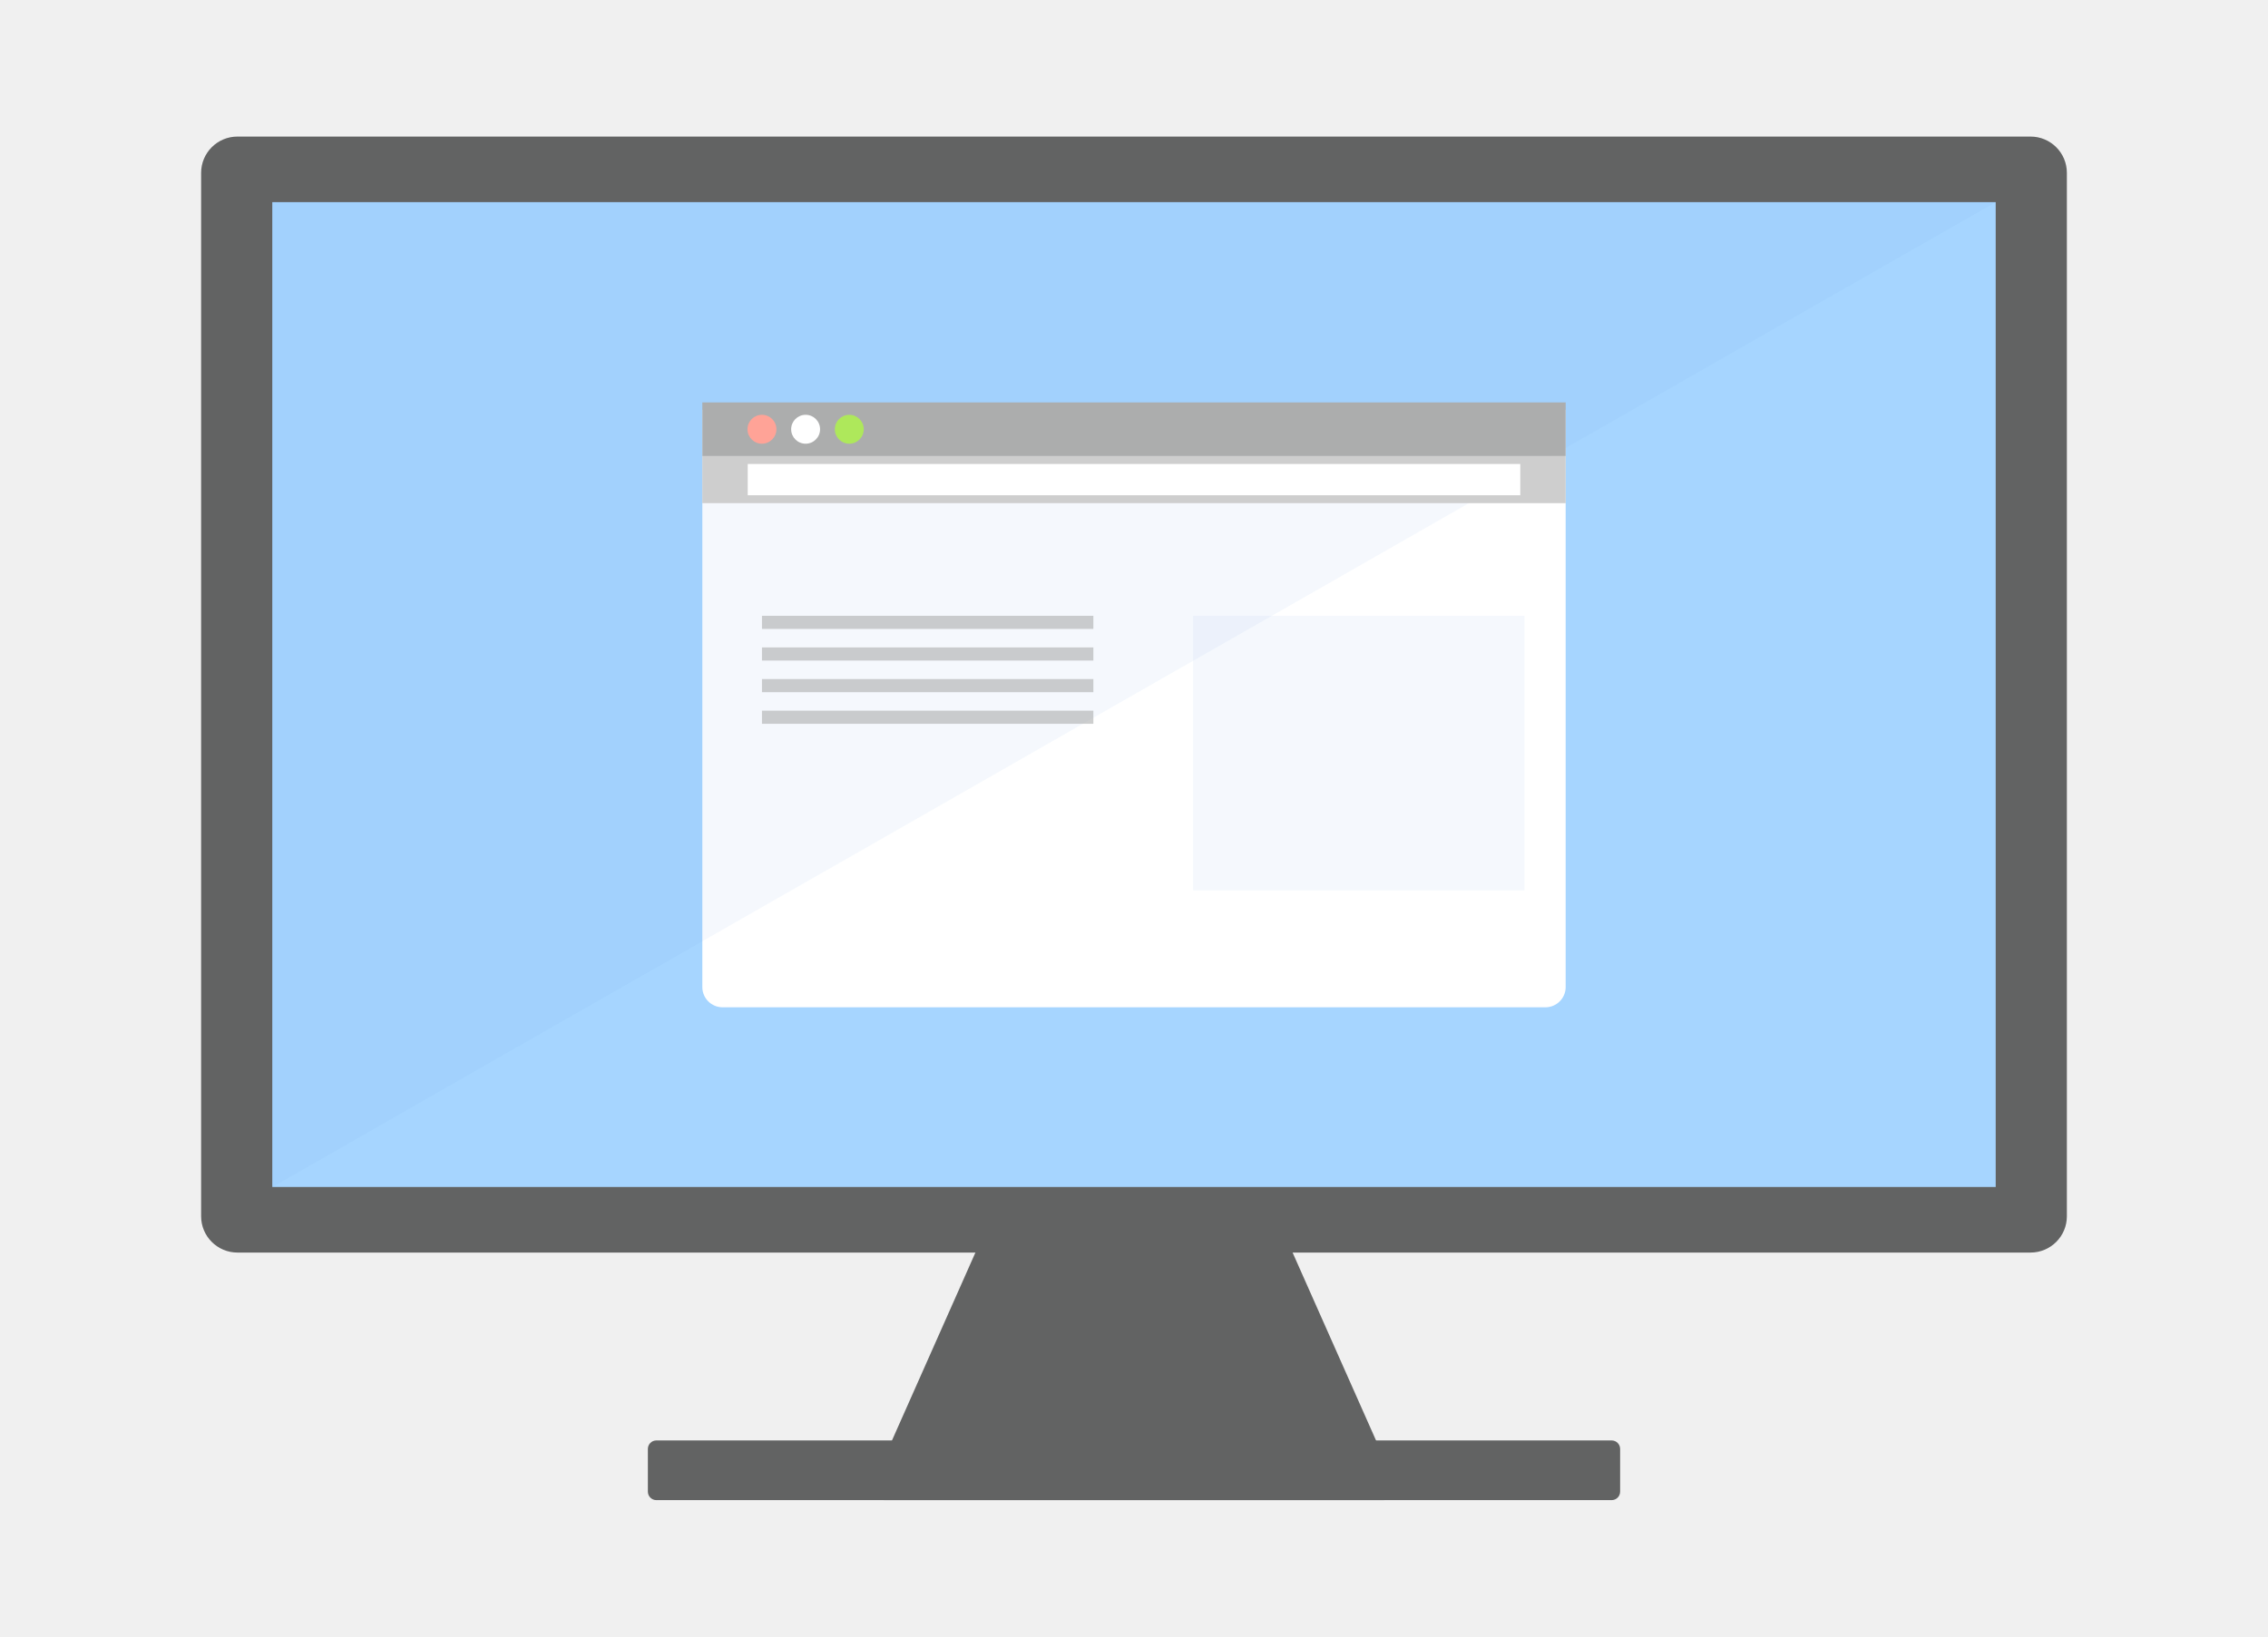
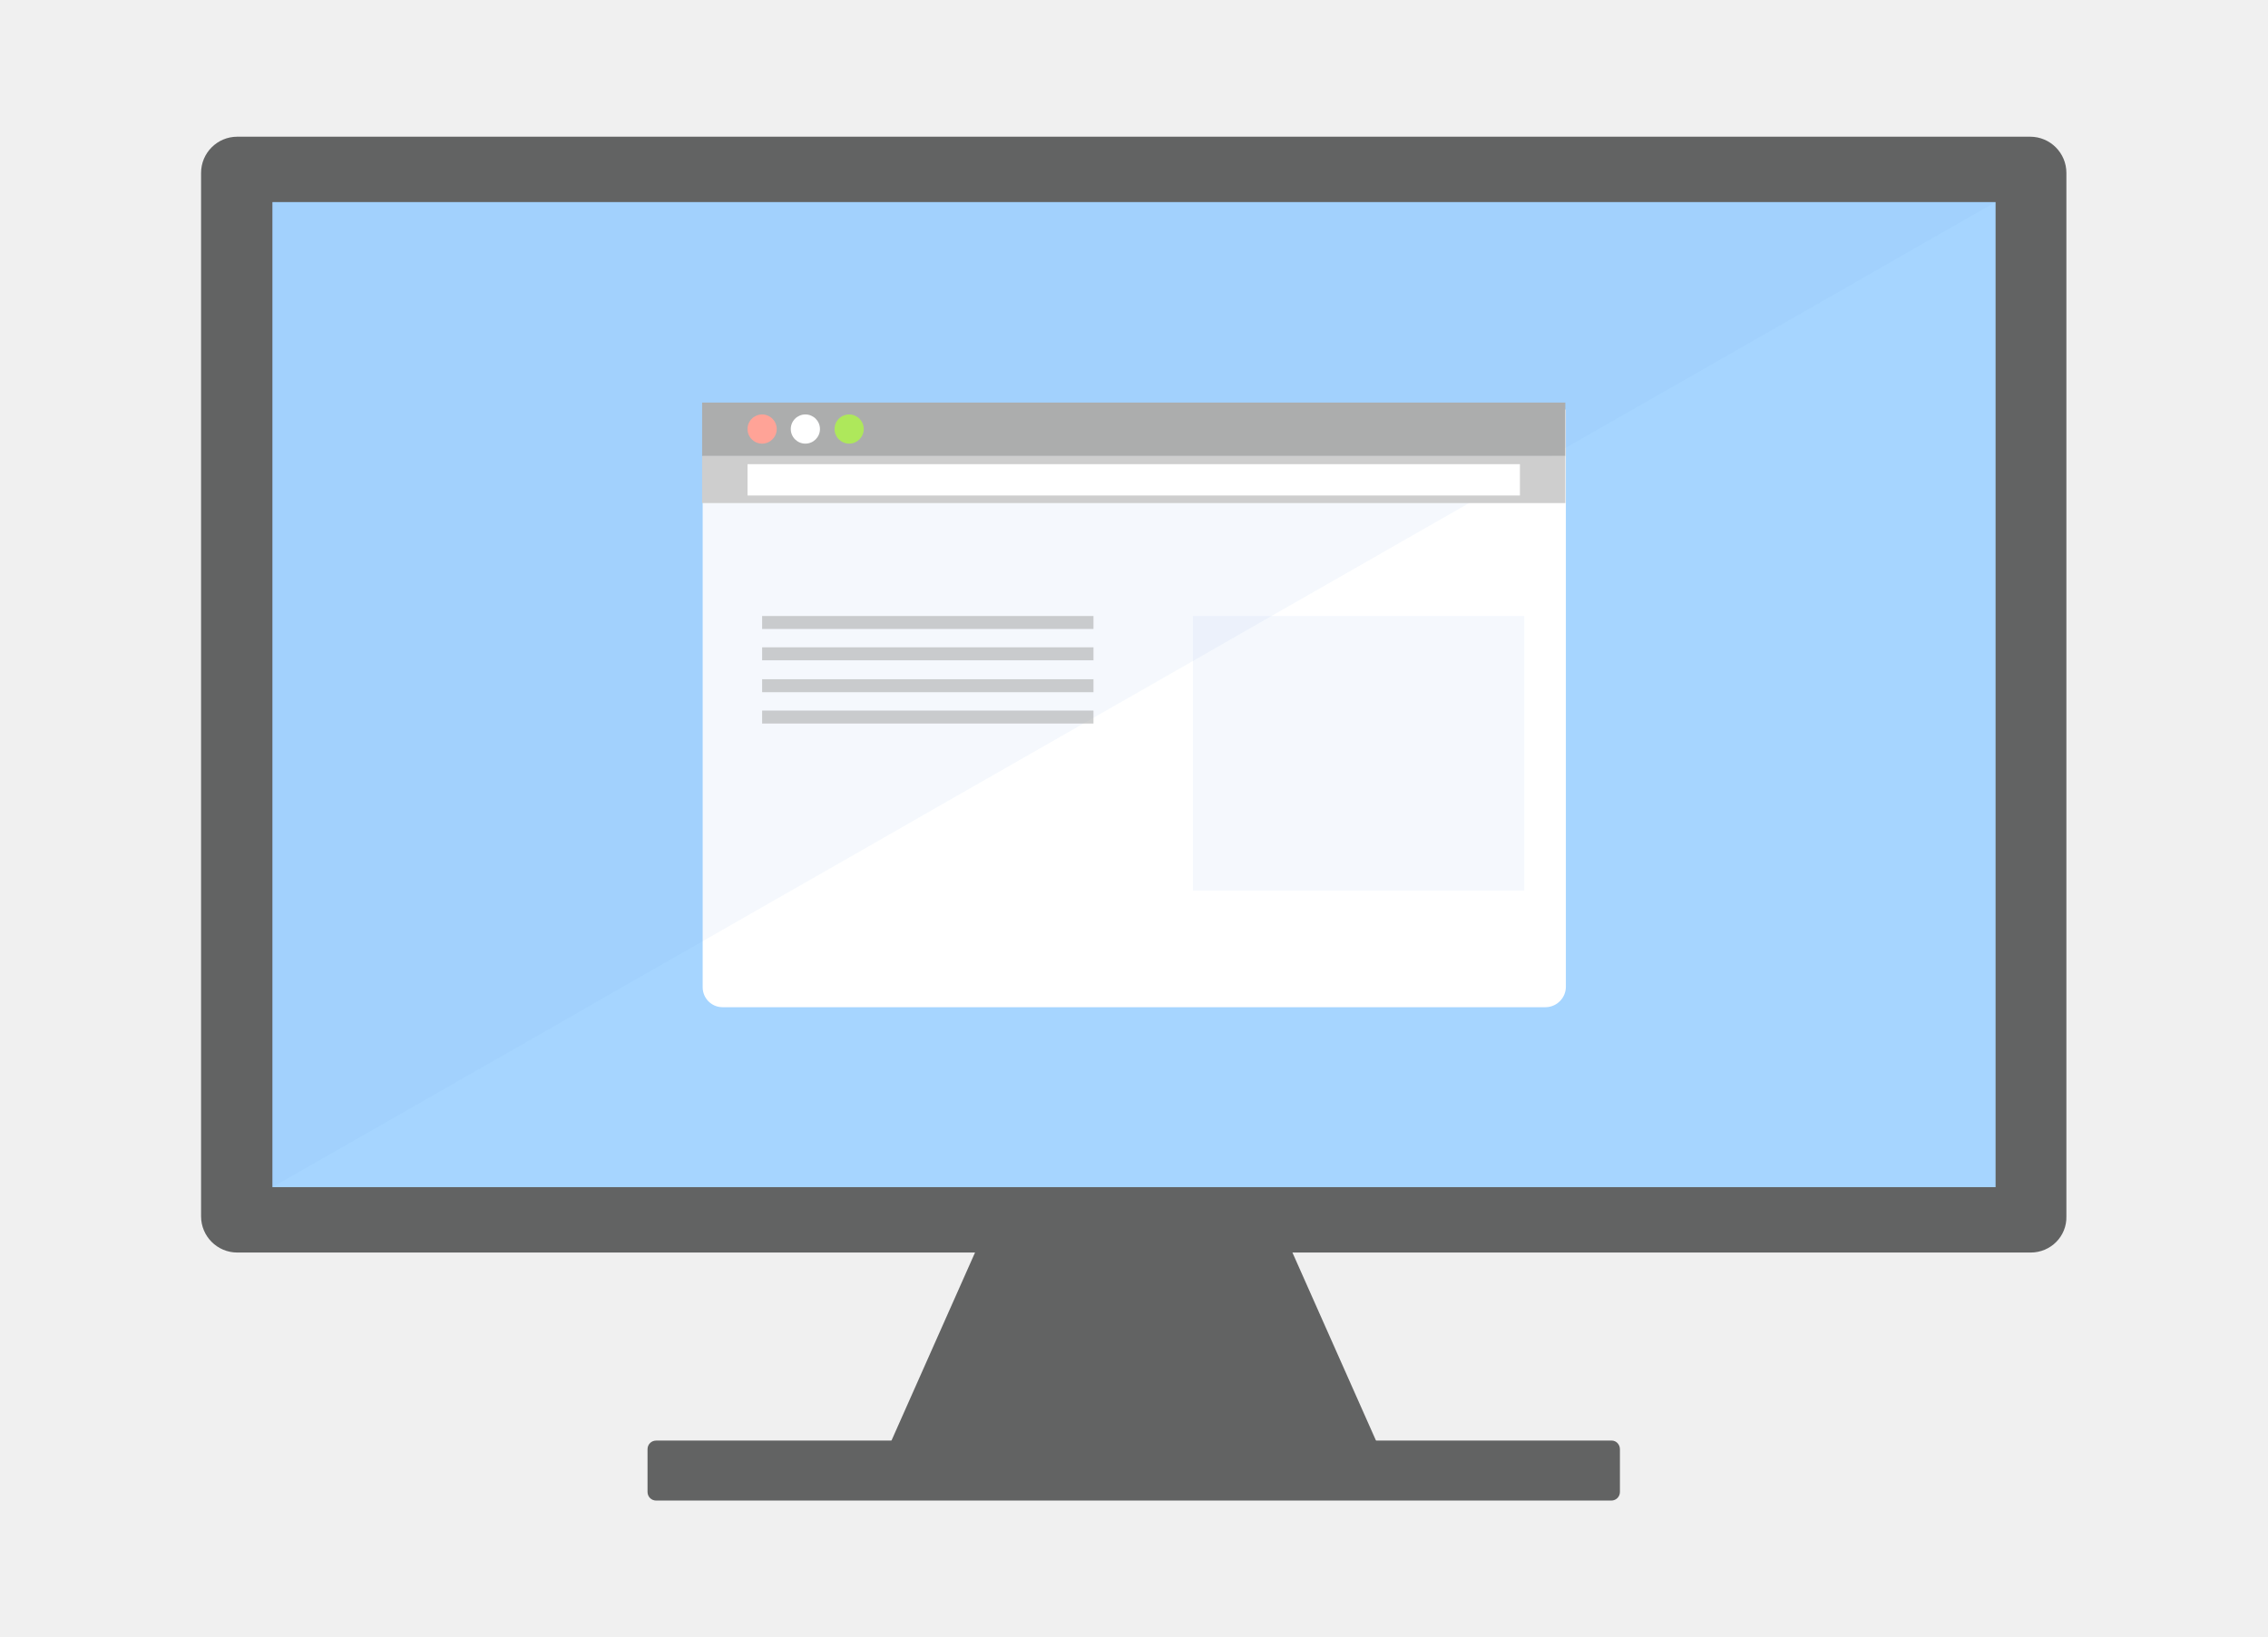
- <svg xmlns="http://www.w3.org/2000/svg" version="1.1" x="0px" y="0px" viewBox="0 0 419.589 302.887" enable-background="new 0 0 419.589 302.887" xml:space="preserve">
-   <g id="Rectangle_1_1_" enable-background="new    ">
+ <svg xmlns="http://www.w3.org/2000/svg" version="1.1" id="Layer_1" x="0px" y="0px" viewBox="0 0 419.6 302.9" style="enable-background:new 0 0 419.6 302.9;" xml:space="preserve">
+   <style type="text/css">
+ 	.st0{enable-background:new    ;}
+ 	.st1{display:none;}
+ 	.st2{display:inline;}
+ 	.st3{fill:#242424;}
+ 	.st4{fill:#626363;}
+ 	.st5{fill:#A6D5FF;}
+ 	.st6{fill:#FFFFFF;}
+ 	.st7{opacity:7.000000e-02;fill:#639CE0;enable-background:new    ;}
+ 	.st8{fill:#ACADAD;}
+ 	.st9{fill:#FFA397;}
+ 	.st10{fill:#AEE85B;}
+ 	.st11{opacity:0.6;fill:#ACADAD;enable-background:new    ;}
+ 	.st12{fill:#CECECE;}
+ </style>
+   <g id="Rectangle_1_1_" class="st0">
</g>
  <g id="Group_1_1_">
-     <g id="Rectangle_5" display="none">
-       <g display="inline">
-         <polygon fill="#242424" points="272.861,299.349 271.97,300.832 275.675,302.887 276.566,301.404    " />
+     <g id="Rectangle_5" class="st1">
+       <g class="st2">
+         <polygon class="st3" points="272.9,299.3 272,300.8 275.7,302.9 276.6,301.4    " />
      </g>
    </g>
    <g>
      <g>
-         <path fill="#626363" d="M375.659,231.799H43.929c-3.712,0-6.721-3.009-6.721-6.721V31.995c0-3.712,3.009-6.721,6.721-6.721     h331.73c3.712,0,6.721,3.009,6.721,6.721v193.083C382.381,228.79,379.371,231.799,375.659,231.799z" />
-         <rect x="50.376" y="37.409" fill="#A6D5FF" width="318.836" height="182.255" />
-         <path fill="#626363" d="M255.938,277.614h-92.287c-1.786,0-2.897-1.941-1.99-3.481l19.094-43.009h58.081l19.094,43.009     C258.834,275.672,257.724,277.614,255.938,277.614z" />
-         <path fill="#626363" d="M298.158,266.566H121.431c-0.869,0-1.573,0.704-1.573,1.573v7.902c0,0.869,0.704,1.573,1.573,1.573     h176.727c0.869,0,1.573-0.704,1.573-1.573v-7.902C299.731,267.27,299.027,266.566,298.158,266.566z" />
-         <path fill="#FFFFFF" d="M285.906,186.41H133.682c-2.07,0-3.748-1.678-3.748-3.748V75.834h159.72v106.828     C289.654,184.732,287.976,186.41,285.906,186.41z" />
-         <polygon opacity="0.07" fill="#639CE0" points="50.376,219.664 50.376,37.409 369.212,37.409    " />
-         <rect x="129.934" y="74.47" fill="#ACADAD" width="159.72" height="9.934" />
+         <path class="st4" d="M375.7,231.8H43.9c-3.7,0-6.7-3-6.7-6.7V32c0-3.7,3-6.7,6.7-6.7h331.7c3.7,0,6.7,3,6.7,6.7v193.1     C382.4,228.8,379.4,231.8,375.7,231.8z" />
+         <rect x="50.4" y="37.4" class="st5" width="318.8" height="182.3" />
+         <path class="st4" d="M255.9,277.6h-92.3c-1.8,0-2.9-1.9-2-3.5l19.1-43h58.1l19.1,43C258.8,275.7,257.7,277.6,255.9,277.6z" />
+         <path class="st4" d="M298.2,266.6H121.4c-0.9,0-1.6,0.7-1.6,1.6v7.9c0,0.9,0.7,1.6,1.6,1.6h176.7c0.9,0,1.6-0.7,1.6-1.6v-7.9     C299.7,267.3,299,266.6,298.2,266.6z" />
+         <path class="st6" d="M285.9,186.4H133.7c-2.1,0-3.7-1.7-3.7-3.7V75.8h159.7v106.8C289.7,184.7,288,186.4,285.9,186.4z" />
+         <polygon class="st7" points="50.4,219.7 50.4,37.4 369.2,37.4    " />
+         <rect x="129.9" y="74.5" class="st8" width="159.7" height="9.9" />
        <g>
-           <circle fill="#FFA397" cx="140.964" cy="79.438" r="2.675" />
-           <circle fill="#FFFFFF" cx="149.042" cy="79.438" r="2.675" />
-           <circle fill="#AEE85B" cx="157.121" cy="79.438" r="2.675" />
+           <circle class="st9" cx="141" cy="79.4" r="2.7" />
+           <circle class="st6" cx="149" cy="79.4" r="2.7" />
+           <circle class="st10" cx="157.1" cy="79.4" r="2.7" />
        </g>
      </g>
      <g>
-         <rect x="140.964" y="125.664" opacity="0.6" fill="#ACADAD" width="61.311" height="2.431" />
+         <rect x="141" y="125.7" class="st11" width="61.3" height="2.4" />
        <g>
-           <rect x="220.727" y="113.96" opacity="0.07" fill="#639CE0" width="61.311" height="50.8" />
-           <rect x="140.964" y="113.96" opacity="0.6" fill="#ACADAD" width="61.311" height="2.431" />
-           <rect x="140.964" y="119.812" opacity="0.6" fill="#ACADAD" width="61.311" height="2.431" />
-           <rect x="140.964" y="131.516" opacity="0.6" fill="#ACADAD" width="61.311" height="2.431" />
+           <rect x="220.7" y="114" class="st7" width="61.3" height="50.8" />
+           <rect x="141" y="114" class="st11" width="61.3" height="2.4" />
+           <rect x="141" y="119.8" class="st11" width="61.3" height="2.4" />
+           <rect x="141" y="131.5" class="st11" width="61.3" height="2.4" />
        </g>
      </g>
-       <rect x="129.934" y="84.405" fill="#CECECE" width="159.72" height="8.707" />
-       <rect x="138.332" y="85.865" fill="#FFFFFF" width="142.925" height="5.786" />
+       <rect x="129.9" y="84.4" class="st12" width="159.7" height="8.7" />
+       <rect x="138.3" y="85.9" class="st6" width="142.9" height="5.8" />
    </g>
  </g>
</svg>
